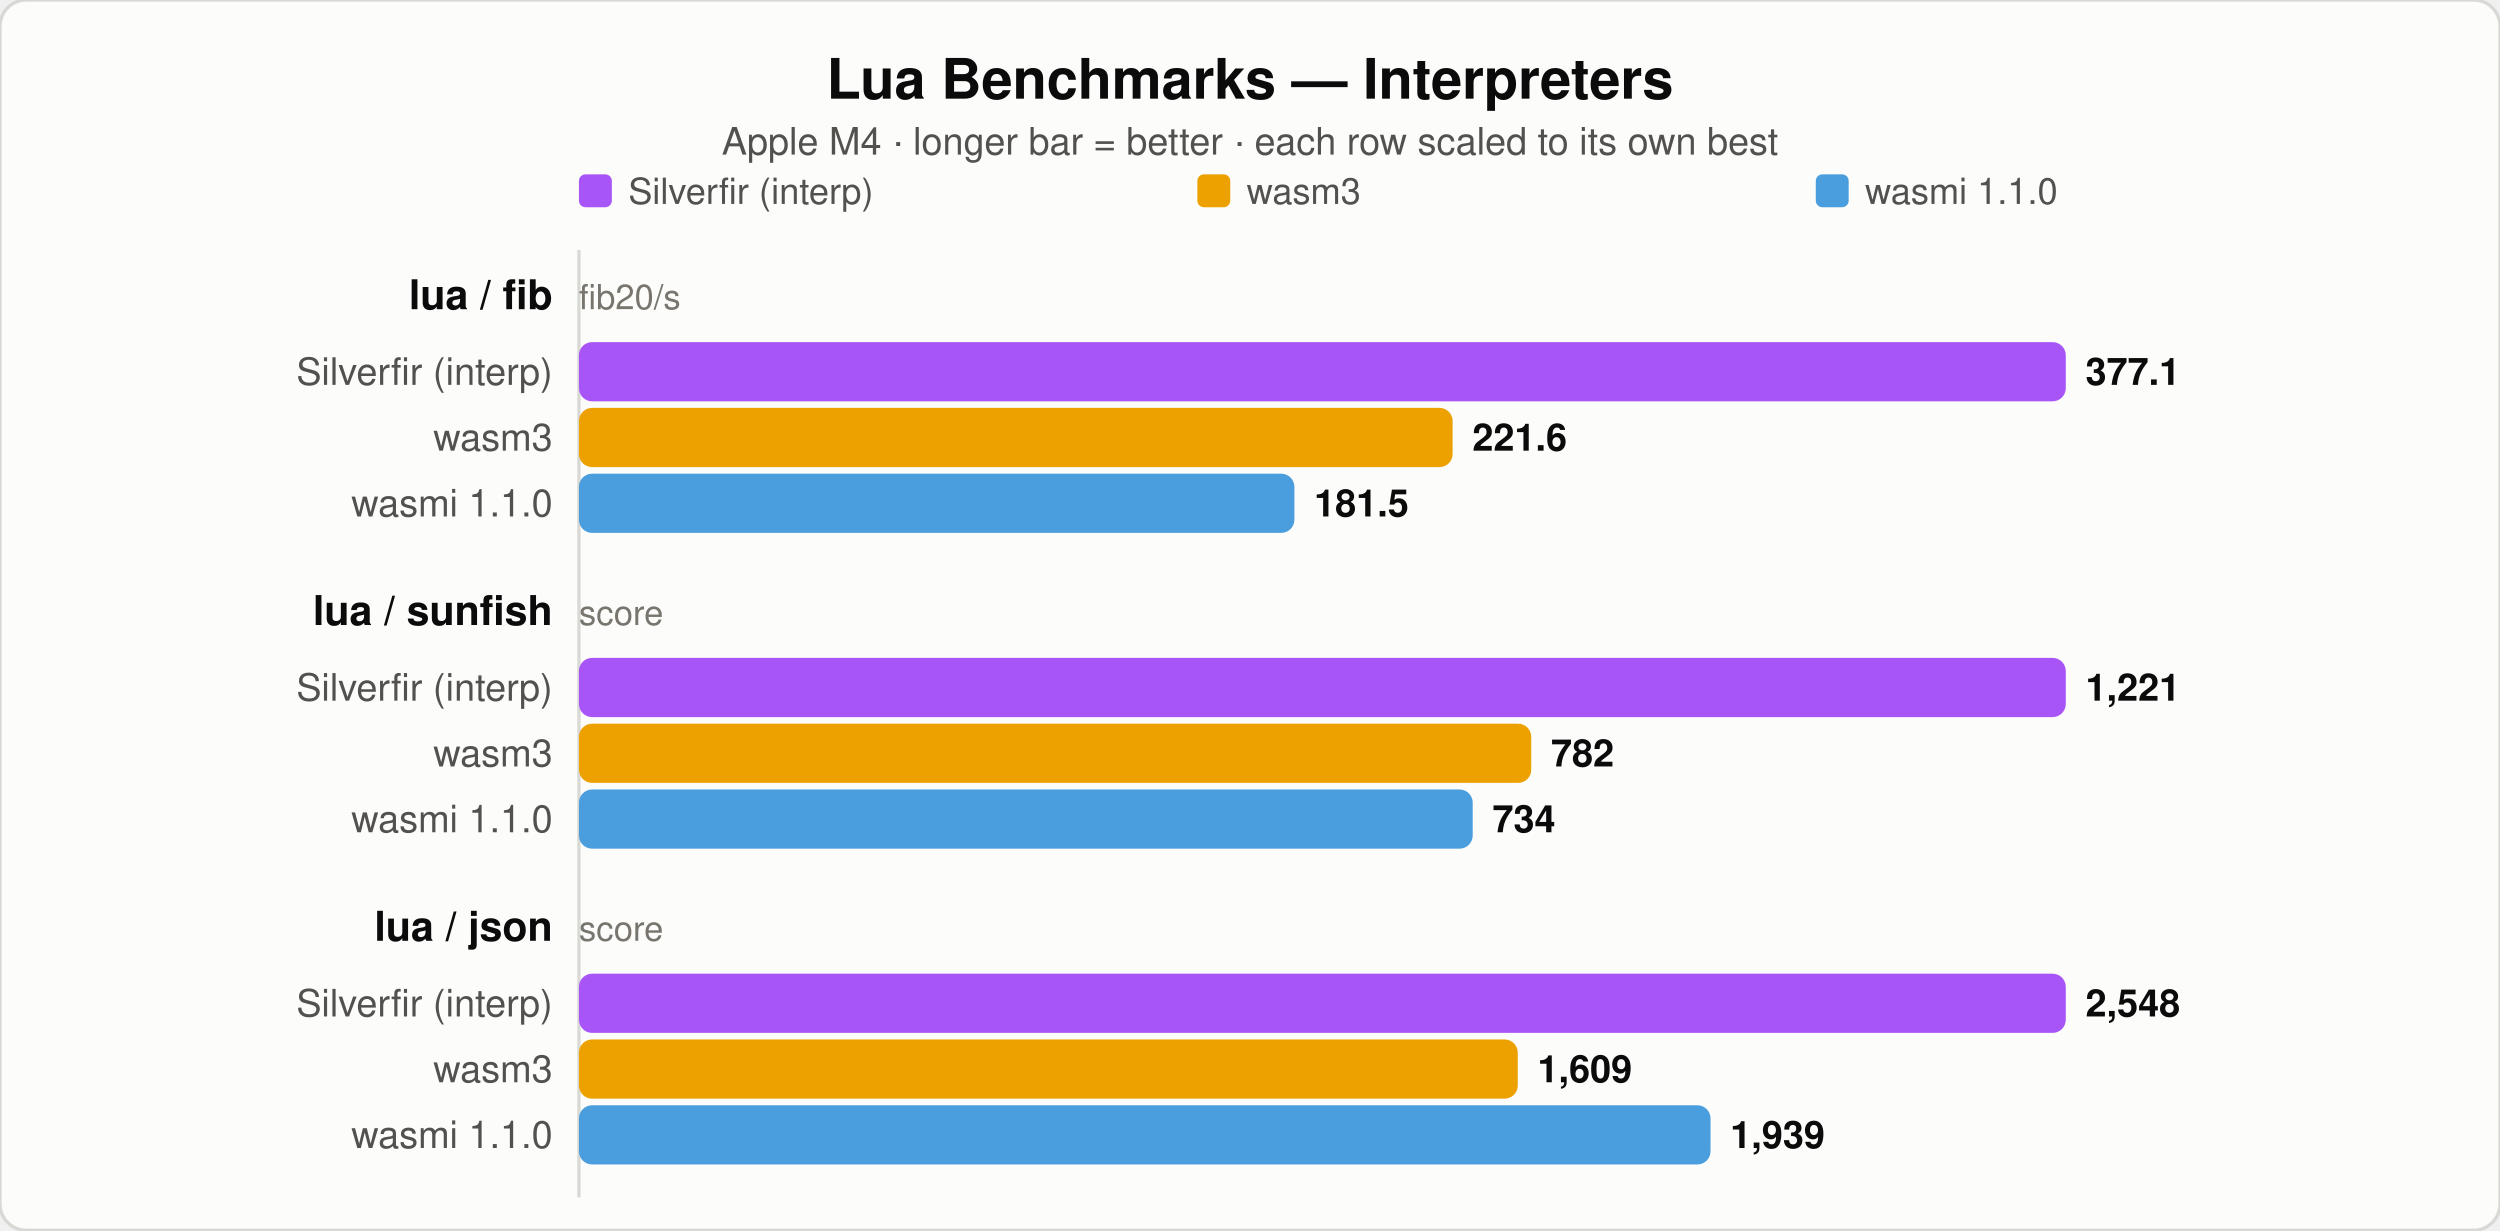
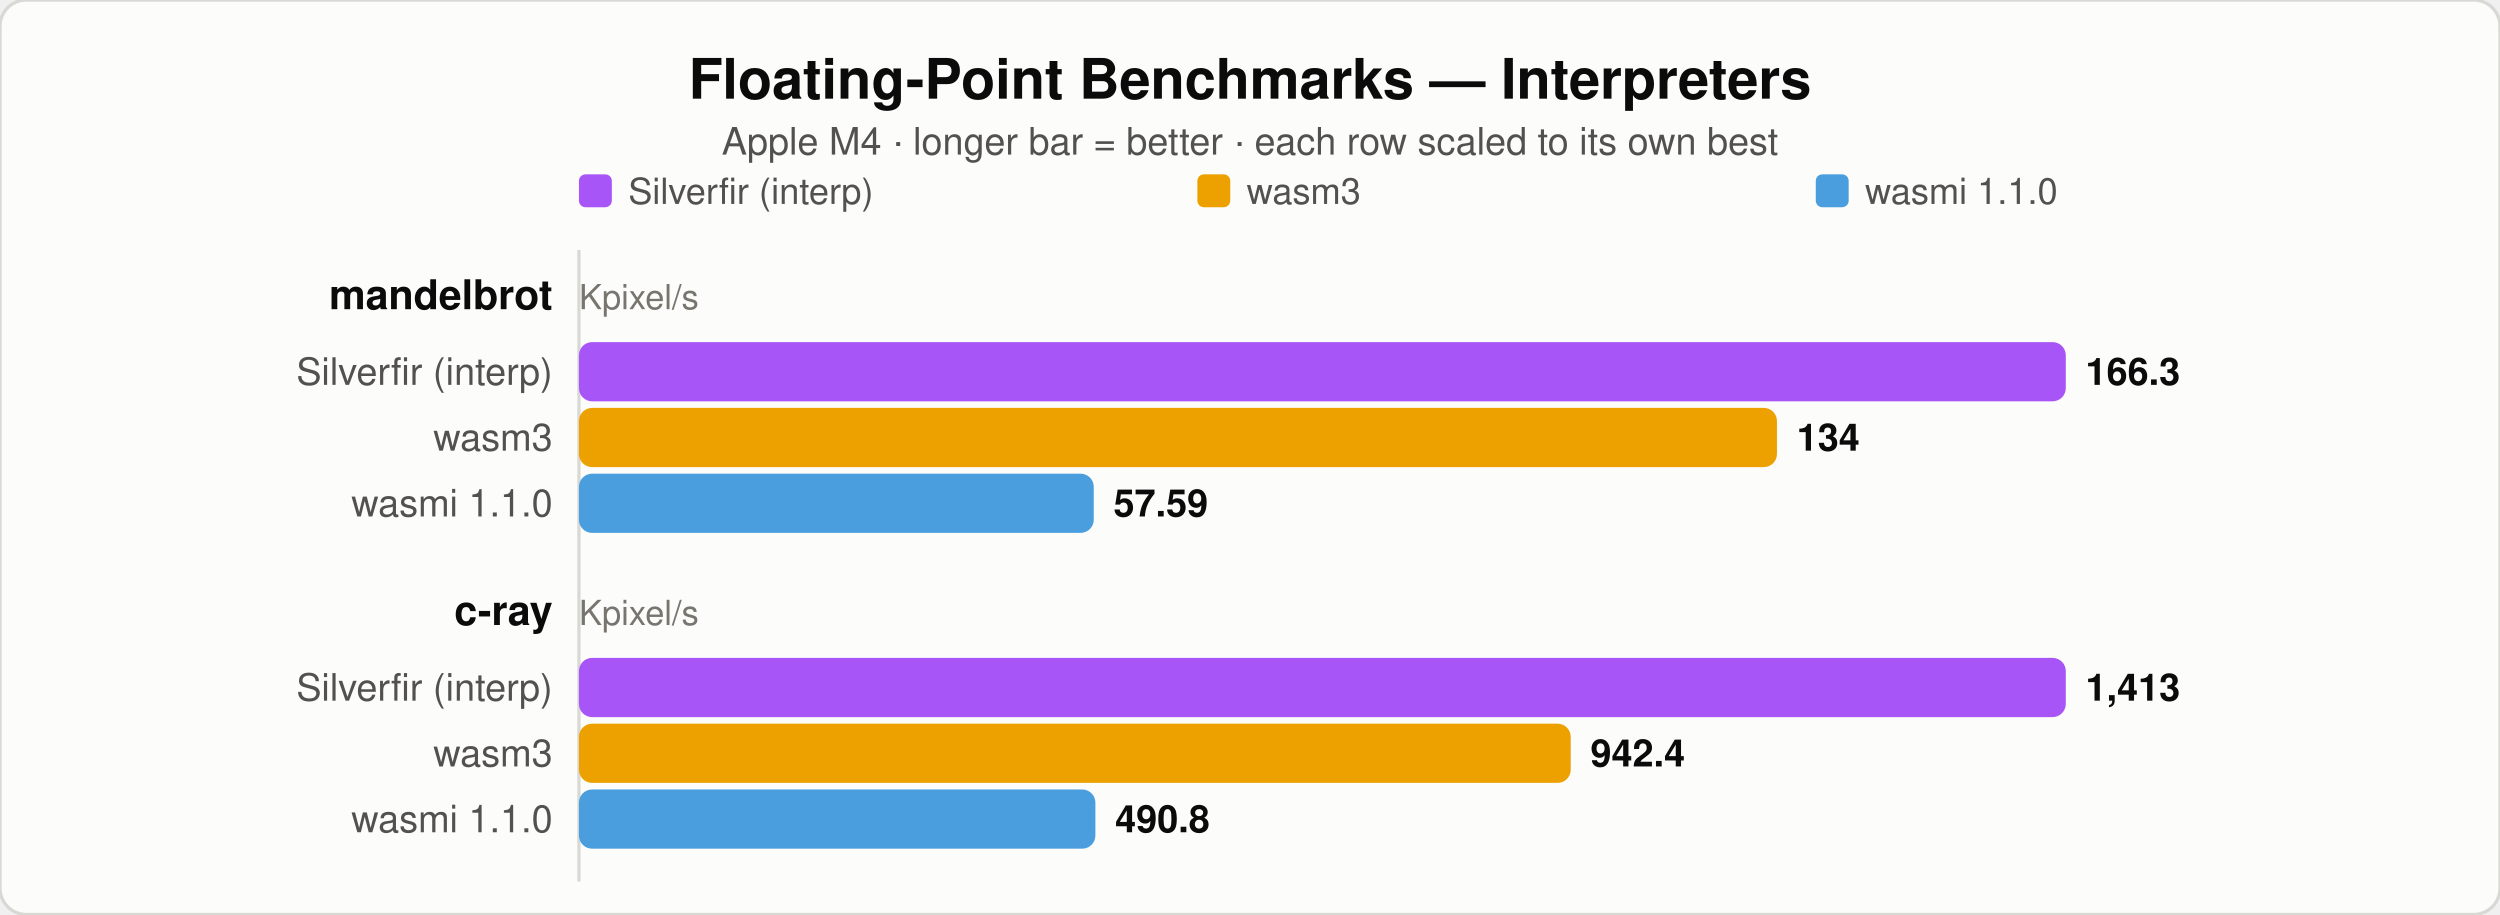
- <svg xmlns="http://www.w3.org/2000/svg" role="img" viewBox="0 0 760 374" width="760" height="374">
+ <svg xmlns="http://www.w3.org/2000/svg" role="img" viewBox="0 0 760 278" width="760" height="278">
  <style>
    text     { font-family: -apple-system, "Segoe UI", Helvetica, Arial, sans-serif; }
    .surface { fill: #fcfcfb; stroke: #d8d8d4; }
    .title   { fill: #0b0b0b; font-size: 17px; font-weight: 600; }
    .sub     { fill: #52514e; font-size: 11.5px; }
    .metric  { fill: #0b0b0b; font-size: 12.5px; font-weight: 600; }
    .unit    { fill: #77756e; font-size: 10.5px; }
    .note    { fill: #77756e; font-size: 10px; font-style: italic; }
    .name    { fill: #52514e; font-size: 11.5px; }
    .legend  { fill: #52514e; font-size: 11px; }
+     .tier    { fill: #77756e; font-size: 10.5px; font-weight: 600; letter-spacing: 0.04em; }
    .val     { fill: #0b0b0b; font-size: 11.5px; font-weight: 600; }
    .rule    { stroke: #e4e4e0; stroke-width: 1; stroke-dasharray: 2 3; }
    .axis    { stroke: #d8d8d4; stroke-width: 1; }
-     .s-sf { fill: #7c3aed; }
+     .s-sf { fill: #7952d4; }
    .s-cl { fill: #eb6834; }
    .s-v8 { fill: #1baf7a; }
    .s-wn { fill: #b02a8f; }
    .s-si { fill: #a855f7; }
    .s-w3 { fill: #eda100; }
    .s-wi { fill: #4a9ede; }
    @media (prefers-color-scheme: dark) {
      .surface { fill: #1a1a19; stroke: #3a3a37; }
      .title, .metric { fill: #ffffff; }
      .sub, .name, .legend { fill: #c3c2b7; }
      .val     { fill: #ffffff; }
-       .unit, .note { fill: #96958c; }
+       .unit, .note, .tier { fill: #96958c; }
      .rule    { stroke: #3a3a37; }
      .axis    { stroke: #3a3a37; }
      .s-sf { fill: #8b5cf6; }
      .s-cl { fill: #d95926; }
      .s-v8 { fill: #199e70; }
      .s-wn { fill: #c13a9d; }
      .s-si { fill: #9085e9; }
      .s-w3 { fill: #c98500; }
      .s-wi { fill: #3987e5; }
    }
  </style>
-   <rect class="surface" width="760" height="374" rx="8" ry="8" stroke-width="1" />
-   <text class="title" x="380" y="30" text-anchor="middle">Lua Benchmarks — Interpreters</text>
+   <rect class="surface" width="760" height="278" rx="8" ry="8" stroke-width="1" />
+   <text class="title" x="380" y="30" text-anchor="middle">Floating-Point Benchmarks — Interpreters</text>
  <text class="sub" x="380" y="47" text-anchor="middle">Apple M4 · longer bar = better · each row scaled to its own best</text>
  <rect class="s-si" x="176.0" y="53" width="10" height="10" rx="2" />
  <text class="legend" x="191.0" y="62">Silverfir (interp)</text>
  <rect class="s-w3" x="364.0" y="53" width="10" height="10" rx="2" />
  <text class="legend" x="379.0" y="62">wasm3</text>
  <rect class="s-wi" x="552.0" y="53" width="10" height="10" rx="2" />
  <text class="legend" x="567.0" y="62">wasmi 1.1.0</text>
-   <line class="axis" x1="176" y1="76" x2="176" y2="364" />
-   <text class="metric" x="168" y="94" text-anchor="end">lua / fib</text>
-   <text class="unit" x="176" y="94">fib20/s</text>
+   <line class="axis" x1="176" y1="76" x2="176" y2="268" />
+   <text class="metric" x="168" y="94" text-anchor="end">mandelbrot</text>
+   <text class="unit" x="176" y="94">Kpixel/s</text>
  <text class="name" x="168" y="117" text-anchor="end">Silverfir (interp)</text>
  <rect class="s-si" x="176" y="104" width="452.0" height="18" rx="4" />
-   <text class="val" x="634.0" y="117">377.1</text>
+   <text class="val" x="634.0" y="117">166.3</text>
  <text class="name" x="168" y="137" text-anchor="end">wasm3</text>
-   <rect class="s-w3" x="176" y="124" width="265.6" height="18" rx="4" />
-   <text class="val" x="447.6" y="137">221.6</text>
+   <rect class="s-w3" x="176" y="124" width="364.2" height="18" rx="4" />
+   <text class="val" x="546.2" y="137">134</text>
  <text class="name" x="168" y="157" text-anchor="end">wasmi 1.1.0</text>
-   <rect class="s-wi" x="176" y="144" width="217.5" height="18" rx="4" />
-   <text class="val" x="399.5" y="157">181.5</text>
-   <text class="metric" x="168" y="190" text-anchor="end">lua / sunfish</text>
-   <text class="unit" x="176" y="190">score</text>
+   <rect class="s-wi" x="176" y="144" width="156.5" height="18" rx="4" />
+   <text class="val" x="338.5" y="157">57.59</text>
+   <text class="metric" x="168" y="190" text-anchor="end">c-ray</text>
+   <text class="unit" x="176" y="190">Kpixel/s</text>
  <text class="name" x="168" y="213" text-anchor="end">Silverfir (interp)</text>
  <rect class="s-si" x="176" y="200" width="452.0" height="18" rx="4" />
-   <text class="val" x="634.0" y="213">1,221</text>
+   <text class="val" x="634.0" y="213">1,413</text>
  <text class="name" x="168" y="233" text-anchor="end">wasm3</text>
-   <rect class="s-w3" x="176" y="220" width="289.5" height="18" rx="4" />
-   <text class="val" x="471.5" y="233">782</text>
+   <rect class="s-w3" x="176" y="220" width="301.5" height="18" rx="4" />
+   <text class="val" x="483.5" y="233">942.4</text>
  <text class="name" x="168" y="253" text-anchor="end">wasmi 1.1.0</text>
-   <rect class="s-wi" x="176" y="240" width="271.7" height="18" rx="4" />
-   <text class="val" x="453.7" y="253">734</text>
-   <text class="metric" x="168" y="286" text-anchor="end">lua / json</text>
-   <text class="unit" x="176" y="286">score</text>
-   <text class="name" x="168" y="309" text-anchor="end">Silverfir (interp)</text>
-   <rect class="s-si" x="176" y="296" width="452.0" height="18" rx="4" />
-   <text class="val" x="634.0" y="309">2,548</text>
-   <text class="name" x="168" y="329" text-anchor="end">wasm3</text>
-   <rect class="s-w3" x="176" y="316" width="285.4" height="18" rx="4" />
-   <text class="val" x="467.4" y="329">1,609</text>
-   <text class="name" x="168" y="349" text-anchor="end">wasmi 1.1.0</text>
-   <rect class="s-wi" x="176" y="336" width="344.0" height="18" rx="4" />
-   <text class="val" x="526.0" y="349">1,939</text>
+   <rect class="s-wi" x="176" y="240" width="157.0" height="18" rx="4" />
+   <text class="val" x="339.0" y="253">490.8</text>
</svg>
